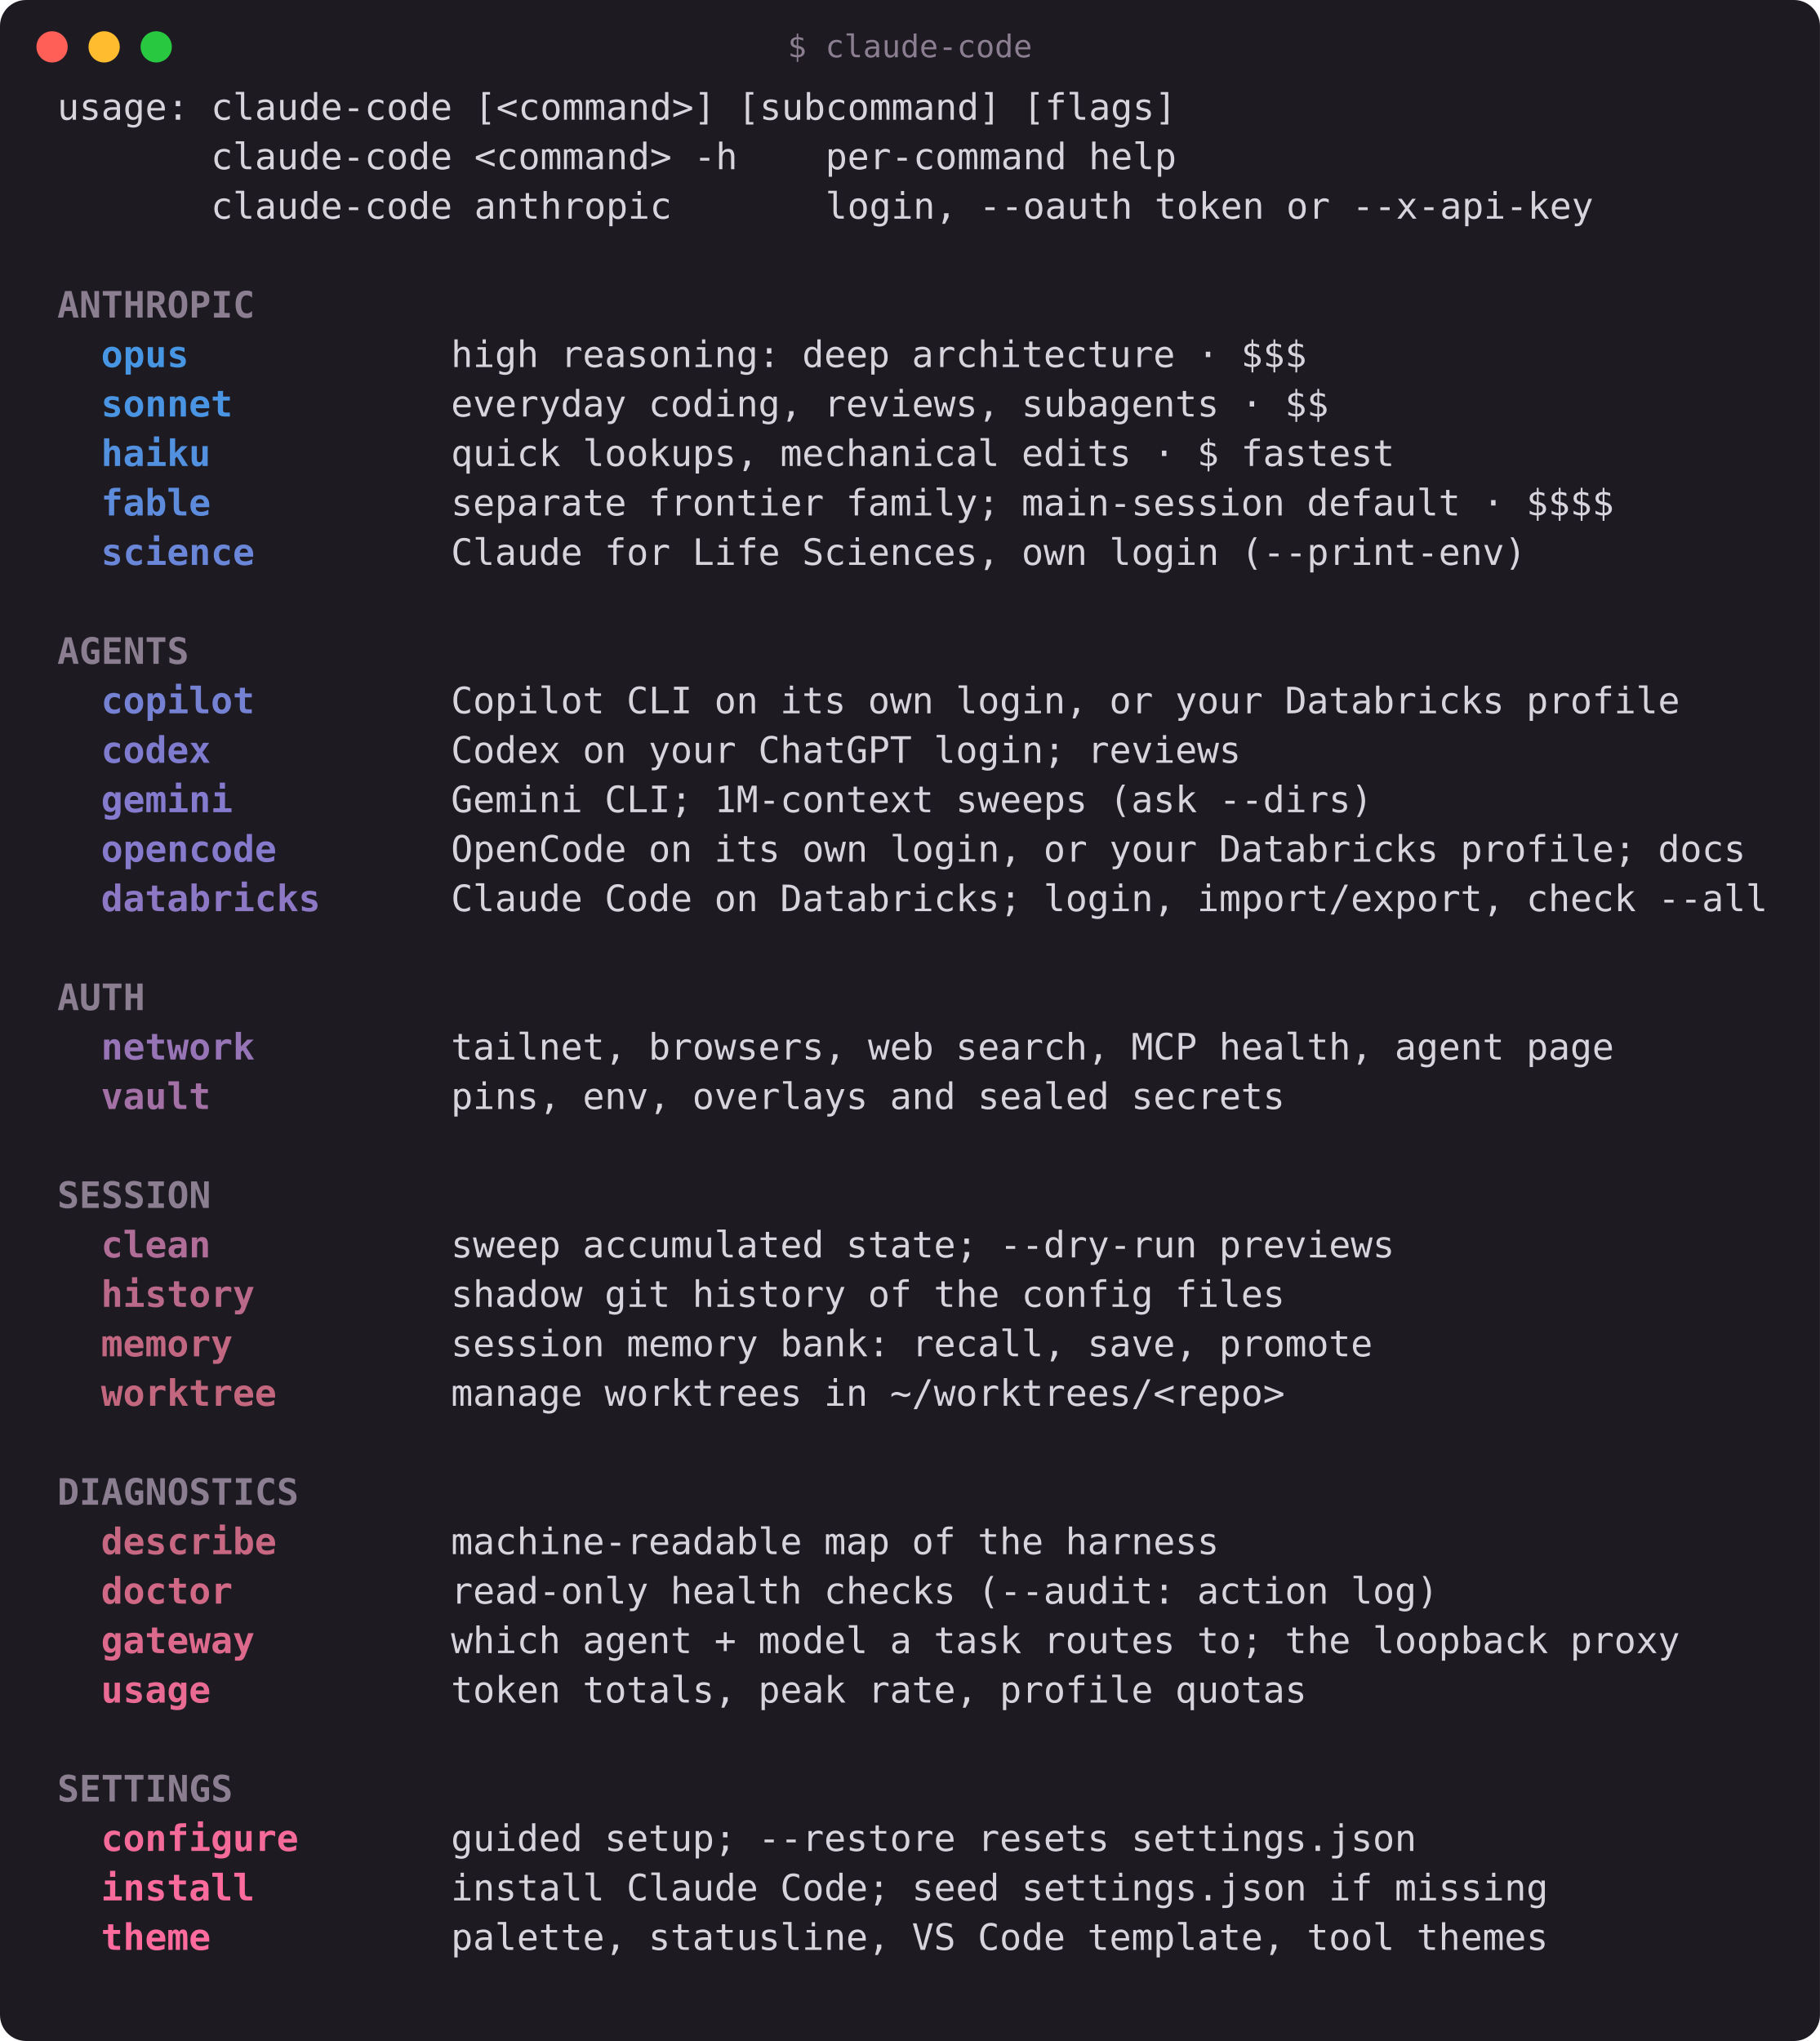
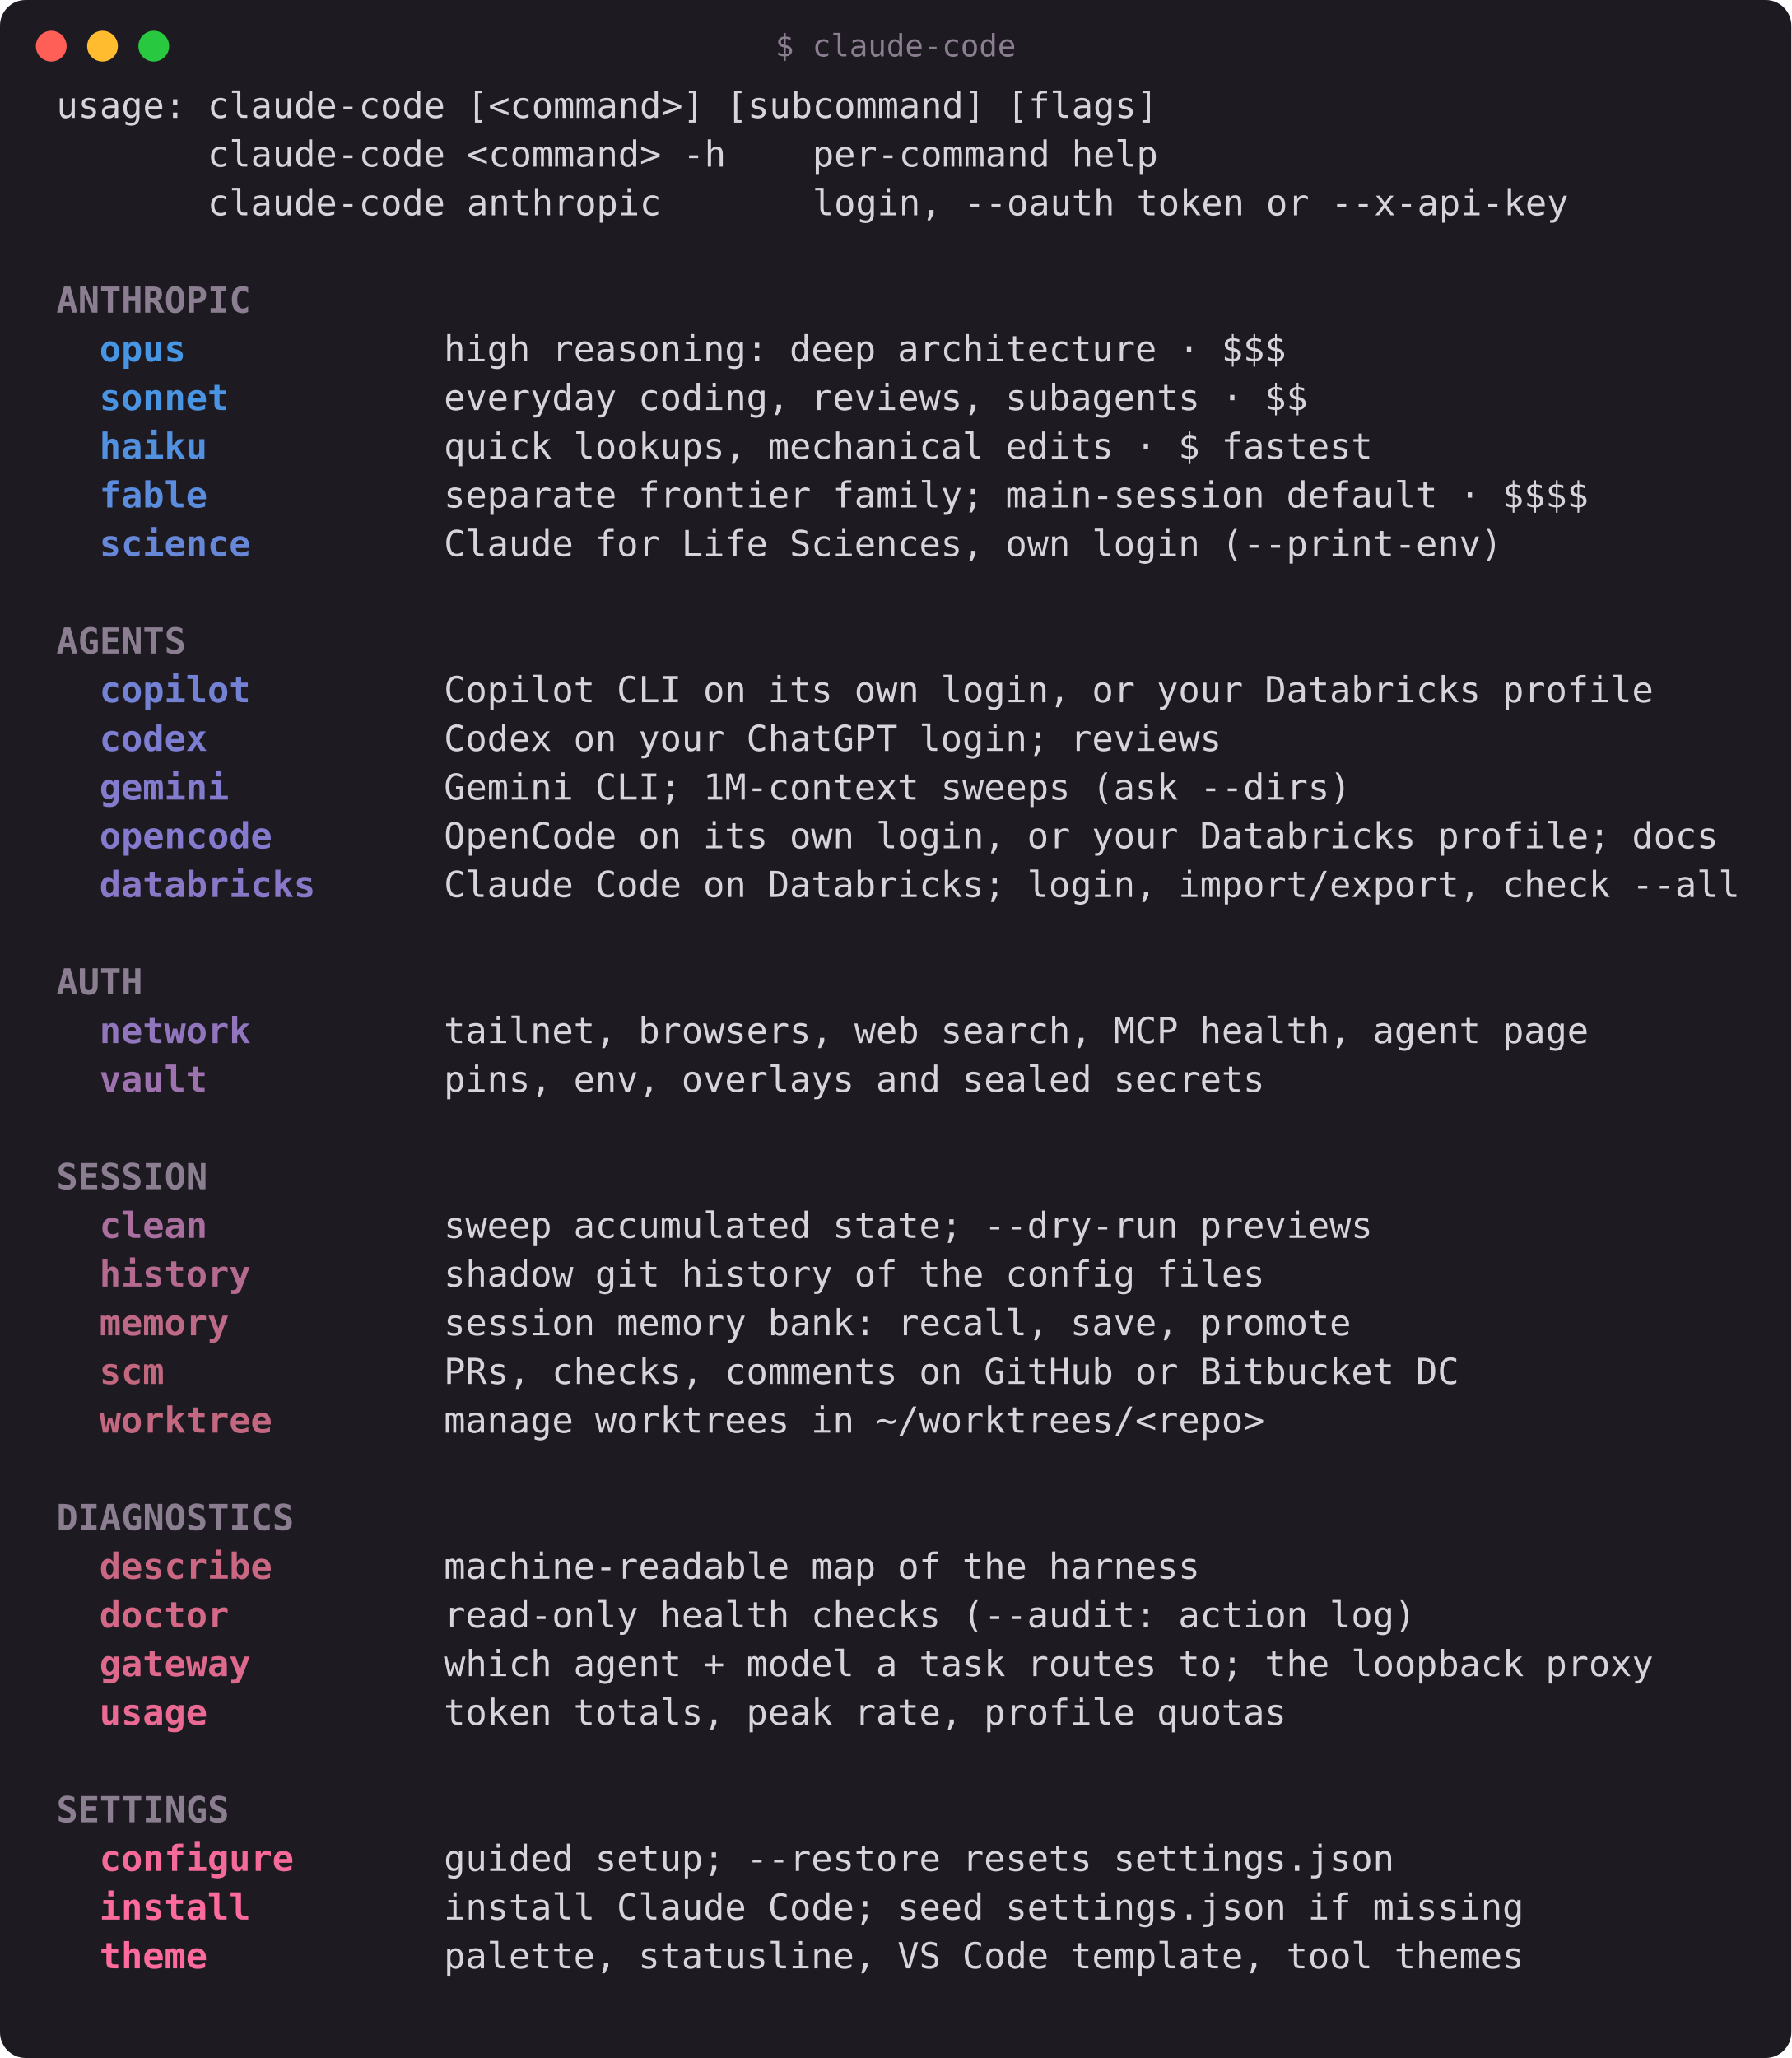
- <svg xmlns="http://www.w3.org/2000/svg" width="699" height="784" viewBox="0 0 699 784" role="img" aria-label="claude-code help menu">
-   <rect width="699" height="784" rx="10" fill="#1d1a22" />
+ <svg xmlns="http://www.w3.org/2000/svg" width="699" height="803" viewBox="0 0 699 803" role="img" aria-label="claude-code help menu">
+   <rect width="699" height="803" rx="10" fill="#1d1a22" />
  <circle cx="20" cy="18" r="6" fill="#ff5f57" />
  <circle cx="40" cy="18" r="6" fill="#febc2e" />
  <circle cx="60" cy="18" r="6" fill="#28c840" />
  <text x="349.5" y="22" fill="#8a7e90" font-family="ui-monospace,SFMono-Regular,Menlo,Consolas,monospace" font-size="12" text-anchor="middle">$ claude-code</text>
  <g font-family="ui-monospace,SFMono-Regular,Menlo,Consolas,monospace" font-size="14" xml:space="preserve">
    <text x="22.0" y="46" fill="#d7d4dc">usage: claude-code [&lt;command&gt;] [subcommand] [flags]</text>
    <text x="22.0" y="65" fill="#d7d4dc">       claude-code &lt;command&gt; -h    per-command help</text>
    <text x="22.0" y="84" fill="#d7d4dc">       claude-code anthropic       login, --oauth token or --x-api-key</text>
    <text x="22.0" y="122" fill="#8a7e90" font-weight="bold">ANTHROPIC</text>
    <text x="22.0" y="141" fill="#d7d4dc">  </text>
    <text x="38.8" y="141" fill="#4796e4" font-weight="bold">opus            </text>
    <text x="173.2" y="141" fill="#d7d4dc">high reasoning: deep architecture · $$$</text>
    <text x="22.0" y="160" fill="#d7d4dc">  </text>
    <text x="38.8" y="160" fill="#4a95e3" font-weight="bold">sonnet          </text>
    <text x="173.2" y="160" fill="#d7d4dc">everyday coding, reviews, subagents · $$</text>
    <text x="22.0" y="179" fill="#d7d4dc">  </text>
-     <text x="38.8" y="179" fill="#5291e0" font-weight="bold">haiku           </text>
+     <text x="38.8" y="179" fill="#5191e0" font-weight="bold">haiku           </text>
    <text x="173.2" y="179" fill="#d7d4dc">quick lookups, mechanical edits · $ fastest</text>
    <text x="22.0" y="198" fill="#d7d4dc">  </text>
-     <text x="38.8" y="198" fill="#5d8cdc" font-weight="bold">fable           </text>
+     <text x="38.8" y="198" fill="#5c8cdd" font-weight="bold">fable           </text>
    <text x="173.2" y="198" fill="#d7d4dc">separate frontier family; main-session default · $$$$</text>
    <text x="22.0" y="217" fill="#d7d4dc">  </text>
-     <text x="38.8" y="217" fill="#6a86d8" font-weight="bold">science         </text>
+     <text x="38.8" y="217" fill="#6787d8" font-weight="bold">science         </text>
    <text x="173.2" y="217" fill="#d7d4dc">Claude for Life Sciences, own login (--print-env)</text>
    <text x="22.0" y="255" fill="#8a7e90" font-weight="bold">AGENTS</text>
    <text x="22.0" y="274" fill="#d7d4dc">  </text>
-     <text x="38.8" y="274" fill="#7581d3" font-weight="bold">copilot         </text>
+     <text x="38.8" y="274" fill="#7382d4" font-weight="bold">copilot         </text>
    <text x="173.2" y="274" fill="#d7d4dc">Copilot CLI on its own login, or your Databricks profile</text>
    <text x="22.0" y="293" fill="#d7d4dc">  </text>
-     <text x="38.8" y="293" fill="#7f7cd0" font-weight="bold">codex           </text>
+     <text x="38.8" y="293" fill="#7d7dd1" font-weight="bold">codex           </text>
    <text x="173.2" y="293" fill="#d7d4dc">Codex on your ChatGPT login; reviews</text>
    <text x="22.0" y="312" fill="#d7d4dc">  </text>
-     <text x="38.8" y="312" fill="#847ace" font-weight="bold">gemini          </text>
+     <text x="38.8" y="312" fill="#837bce" font-weight="bold">gemini          </text>
    <text x="173.2" y="312" fill="#d7d4dc">Gemini CLI; 1M-context sweeps (ask --dirs)</text>
    <text x="22.0" y="331" fill="#d7d4dc">  </text>
-     <text x="38.8" y="331" fill="#857acc" font-weight="bold">opencode        </text>
+     <text x="38.8" y="331" fill="#847ace" font-weight="bold">opencode        </text>
    <text x="173.2" y="331" fill="#d7d4dc">OpenCode on its own login, or your Databricks profile; docs</text>
    <text x="22.0" y="350" fill="#d7d4dc">  </text>
-     <text x="38.8" y="350" fill="#8c78c4" font-weight="bold">databricks      </text>
+     <text x="38.8" y="350" fill="#8978c8" font-weight="bold">databricks      </text>
    <text x="173.2" y="350" fill="#d7d4dc">Claude Code on Databricks; login, import/export, check --all</text>
    <text x="22.0" y="388" fill="#8a7e90" font-weight="bold">AUTH</text>
    <text x="22.0" y="407" fill="#d7d4dc">  </text>
-     <text x="38.8" y="407" fill="#9774b6" font-weight="bold">network         </text>
+     <text x="38.8" y="407" fill="#9276bd" font-weight="bold">network         </text>
    <text x="173.2" y="407" fill="#d7d4dc">tailnet, browsers, web search, MCP health, agent page</text>
    <text x="22.0" y="426" fill="#d7d4dc">  </text>
-     <text x="38.8" y="426" fill="#a471a7" font-weight="bold">vault           </text>
+     <text x="38.8" y="426" fill="#9d72ae" font-weight="bold">vault           </text>
    <text x="173.2" y="426" fill="#d7d4dc">pins, env, overlays and sealed secrets</text>
    <text x="22.0" y="464" fill="#8a7e90" font-weight="bold">SESSION</text>
    <text x="22.0" y="483" fill="#d7d4dc">  </text>
-     <text x="38.8" y="483" fill="#b06d97" font-weight="bold">clean           </text>
+     <text x="38.8" y="483" fill="#aa6f9f" font-weight="bold">clean           </text>
    <text x="173.2" y="483" fill="#d7d4dc">sweep accumulated state; --dry-run previews</text>
    <text x="22.0" y="502" fill="#d7d4dc">  </text>
-     <text x="38.8" y="502" fill="#bb6989" font-weight="bold">history         </text>
+     <text x="38.8" y="502" fill="#b56b90" font-weight="bold">history         </text>
    <text x="173.2" y="502" fill="#d7d4dc">shadow git history of the config files</text>
    <text x="22.0" y="521" fill="#d7d4dc">  </text>
-     <text x="38.8" y="521" fill="#c26781" font-weight="bold">memory          </text>
+     <text x="38.8" y="521" fill="#be6985" font-weight="bold">memory          </text>
    <text x="173.2" y="521" fill="#d7d4dc">session memory bank: recall, save, promote</text>
    <text x="22.0" y="540" fill="#d7d4dc">  </text>
-     <text x="38.8" y="540" fill="#c3677f" font-weight="bold">worktree        </text>
-     <text x="173.2" y="540" fill="#d7d4dc">manage worktrees in ~/worktrees/&lt;repo&gt;</text>
-     <text x="22.0" y="578" fill="#8a7e90" font-weight="bold">DIAGNOSTICS</text>
-     <text x="22.0" y="597" fill="#d7d4dc">  </text>
-     <text x="38.8" y="597" fill="#c86782" font-weight="bold">describe        </text>
-     <text x="173.2" y="597" fill="#d7d4dc">machine-readable map of the harness</text>
+     <text x="38.8" y="540" fill="#c3677f" font-weight="bold">scm             </text>
+     <text x="173.2" y="540" fill="#d7d4dc">PRs, checks, comments on GitHub or Bitbucket DC</text>
+     <text x="22.0" y="559" fill="#d7d4dc">  </text>
+     <text x="38.8" y="559" fill="#c46780" font-weight="bold">worktree        </text>
+     <text x="173.2" y="559" fill="#d7d4dc">manage worktrees in ~/worktrees/&lt;repo&gt;</text>
+     <text x="22.0" y="597" fill="#8a7e90" font-weight="bold">DIAGNOSTICS</text>
    <text x="22.0" y="616" fill="#d7d4dc">  </text>
-     <text x="38.8" y="616" fill="#d16886" font-weight="bold">doctor          </text>
-     <text x="173.2" y="616" fill="#d7d4dc">read-only health checks (--audit: action log)</text>
+     <text x="38.8" y="616" fill="#ca6783" font-weight="bold">describe        </text>
+     <text x="173.2" y="616" fill="#d7d4dc">machine-readable map of the harness</text>
    <text x="22.0" y="635" fill="#d7d4dc">  </text>
-     <text x="38.8" y="635" fill="#dd698c" font-weight="bold">gateway         </text>
-     <text x="173.2" y="635" fill="#d7d4dc">which agent + model a task routes to; the loopback proxy</text>
+     <text x="38.8" y="635" fill="#d46887" font-weight="bold">doctor          </text>
+     <text x="173.2" y="635" fill="#d7d4dc">read-only health checks (--audit: action log)</text>
    <text x="22.0" y="654" fill="#d7d4dc">  </text>
-     <text x="38.8" y="654" fill="#e96a92" font-weight="bold">usage           </text>
-     <text x="173.2" y="654" fill="#d7d4dc">token totals, peak rate, profile quotas</text>
-     <text x="22.0" y="692" fill="#8a7e90" font-weight="bold">SETTINGS</text>
-     <text x="22.0" y="711" fill="#d7d4dc">  </text>
-     <text x="38.8" y="711" fill="#f46a98" font-weight="bold">configure       </text>
-     <text x="173.2" y="711" fill="#d7d4dc">guided setup; --restore resets settings.json</text>
+     <text x="38.8" y="654" fill="#df698d" font-weight="bold">gateway         </text>
+     <text x="173.2" y="654" fill="#d7d4dc">which agent + model a task routes to; the loopback proxy</text>
+     <text x="22.0" y="673" fill="#d7d4dc">  </text>
+     <text x="38.8" y="673" fill="#eb6a93" font-weight="bold">usage           </text>
+     <text x="173.2" y="673" fill="#d7d4dc">token totals, peak rate, profile quotas</text>
+     <text x="22.0" y="711" fill="#8a7e90" font-weight="bold">SETTINGS</text>
    <text x="22.0" y="730" fill="#d7d4dc">  </text>
-     <text x="38.8" y="730" fill="#fc6b9b" font-weight="bold">install         </text>
-     <text x="173.2" y="730" fill="#d7d4dc">install Claude Code; seed settings.json if missing</text>
+     <text x="38.8" y="730" fill="#f56a98" font-weight="bold">configure       </text>
+     <text x="173.2" y="730" fill="#d7d4dc">guided setup; --restore resets settings.json</text>
    <text x="22.0" y="749" fill="#d7d4dc">  </text>
-     <text x="38.8" y="749" fill="#ff6b9d" font-weight="bold">theme           </text>
-     <text x="173.2" y="749" fill="#d7d4dc">palette, statusline, VS Code template, tool themes</text>
+     <text x="38.8" y="749" fill="#fc6b9c" font-weight="bold">install         </text>
+     <text x="173.2" y="749" fill="#d7d4dc">install Claude Code; seed settings.json if missing</text>
+     <text x="22.0" y="768" fill="#d7d4dc">  </text>
+     <text x="38.8" y="768" fill="#ff6b9d" font-weight="bold">theme           </text>
+     <text x="173.2" y="768" fill="#d7d4dc">palette, statusline, VS Code template, tool themes</text>
  </g>
</svg>
